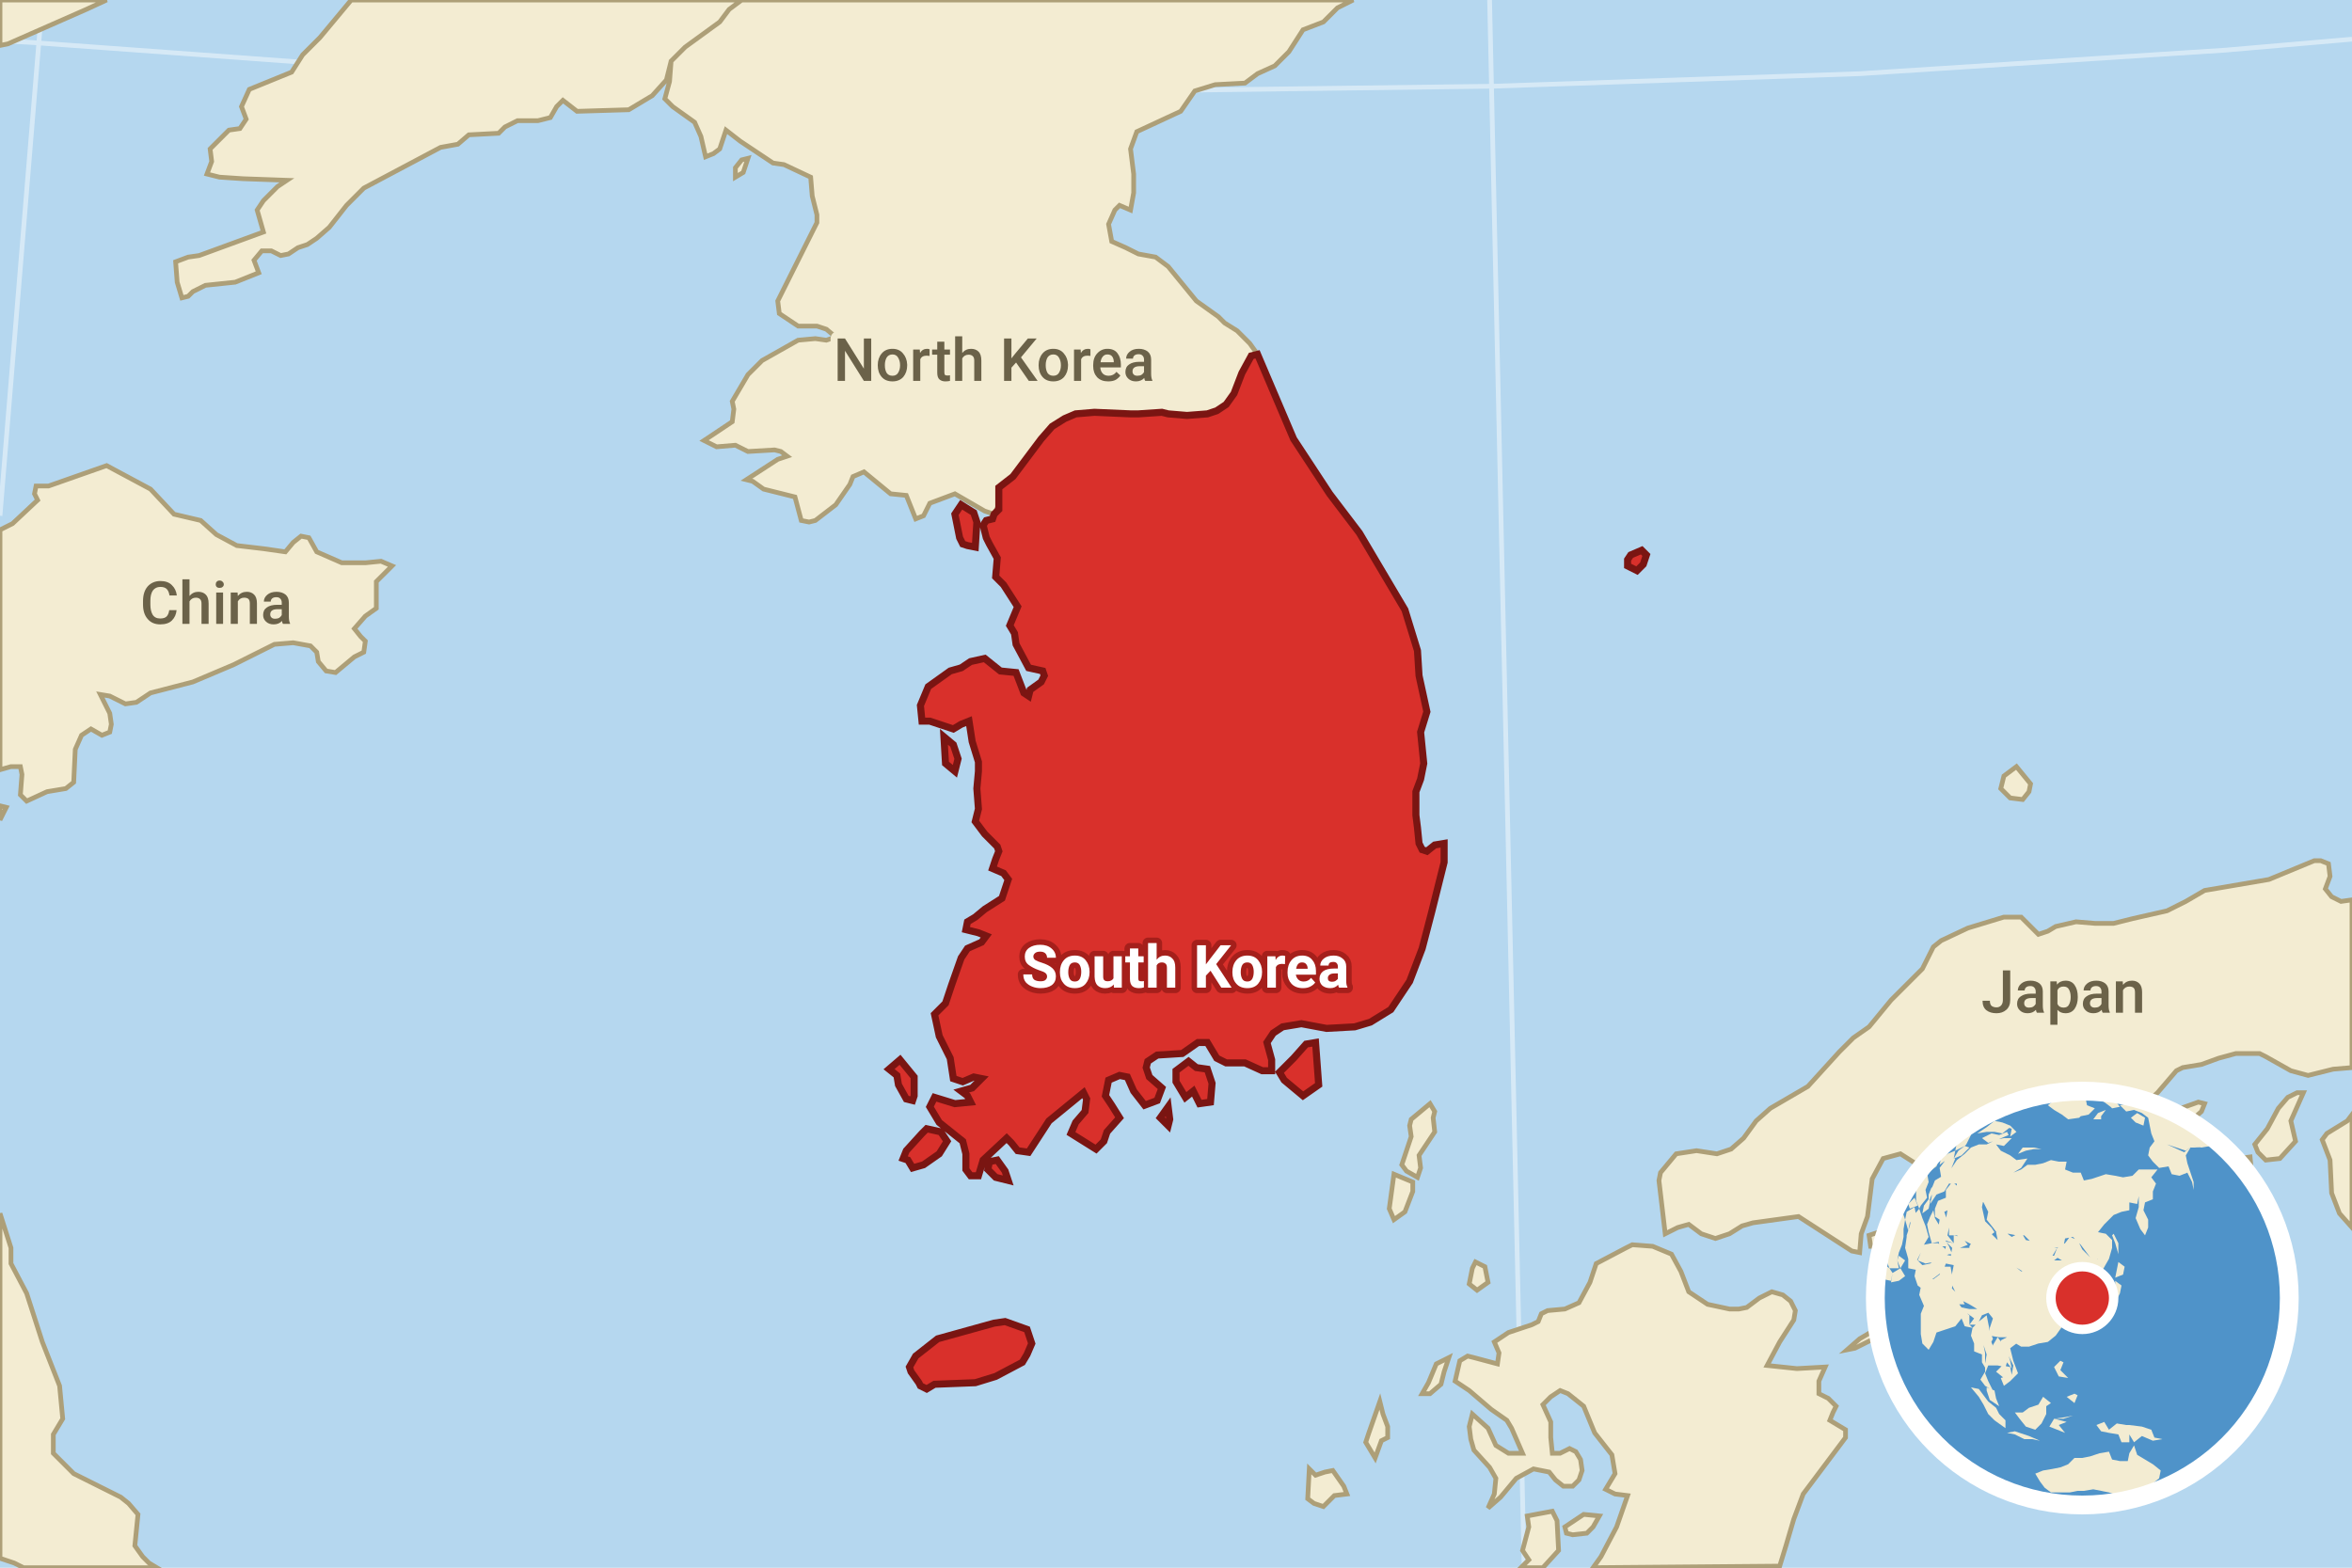
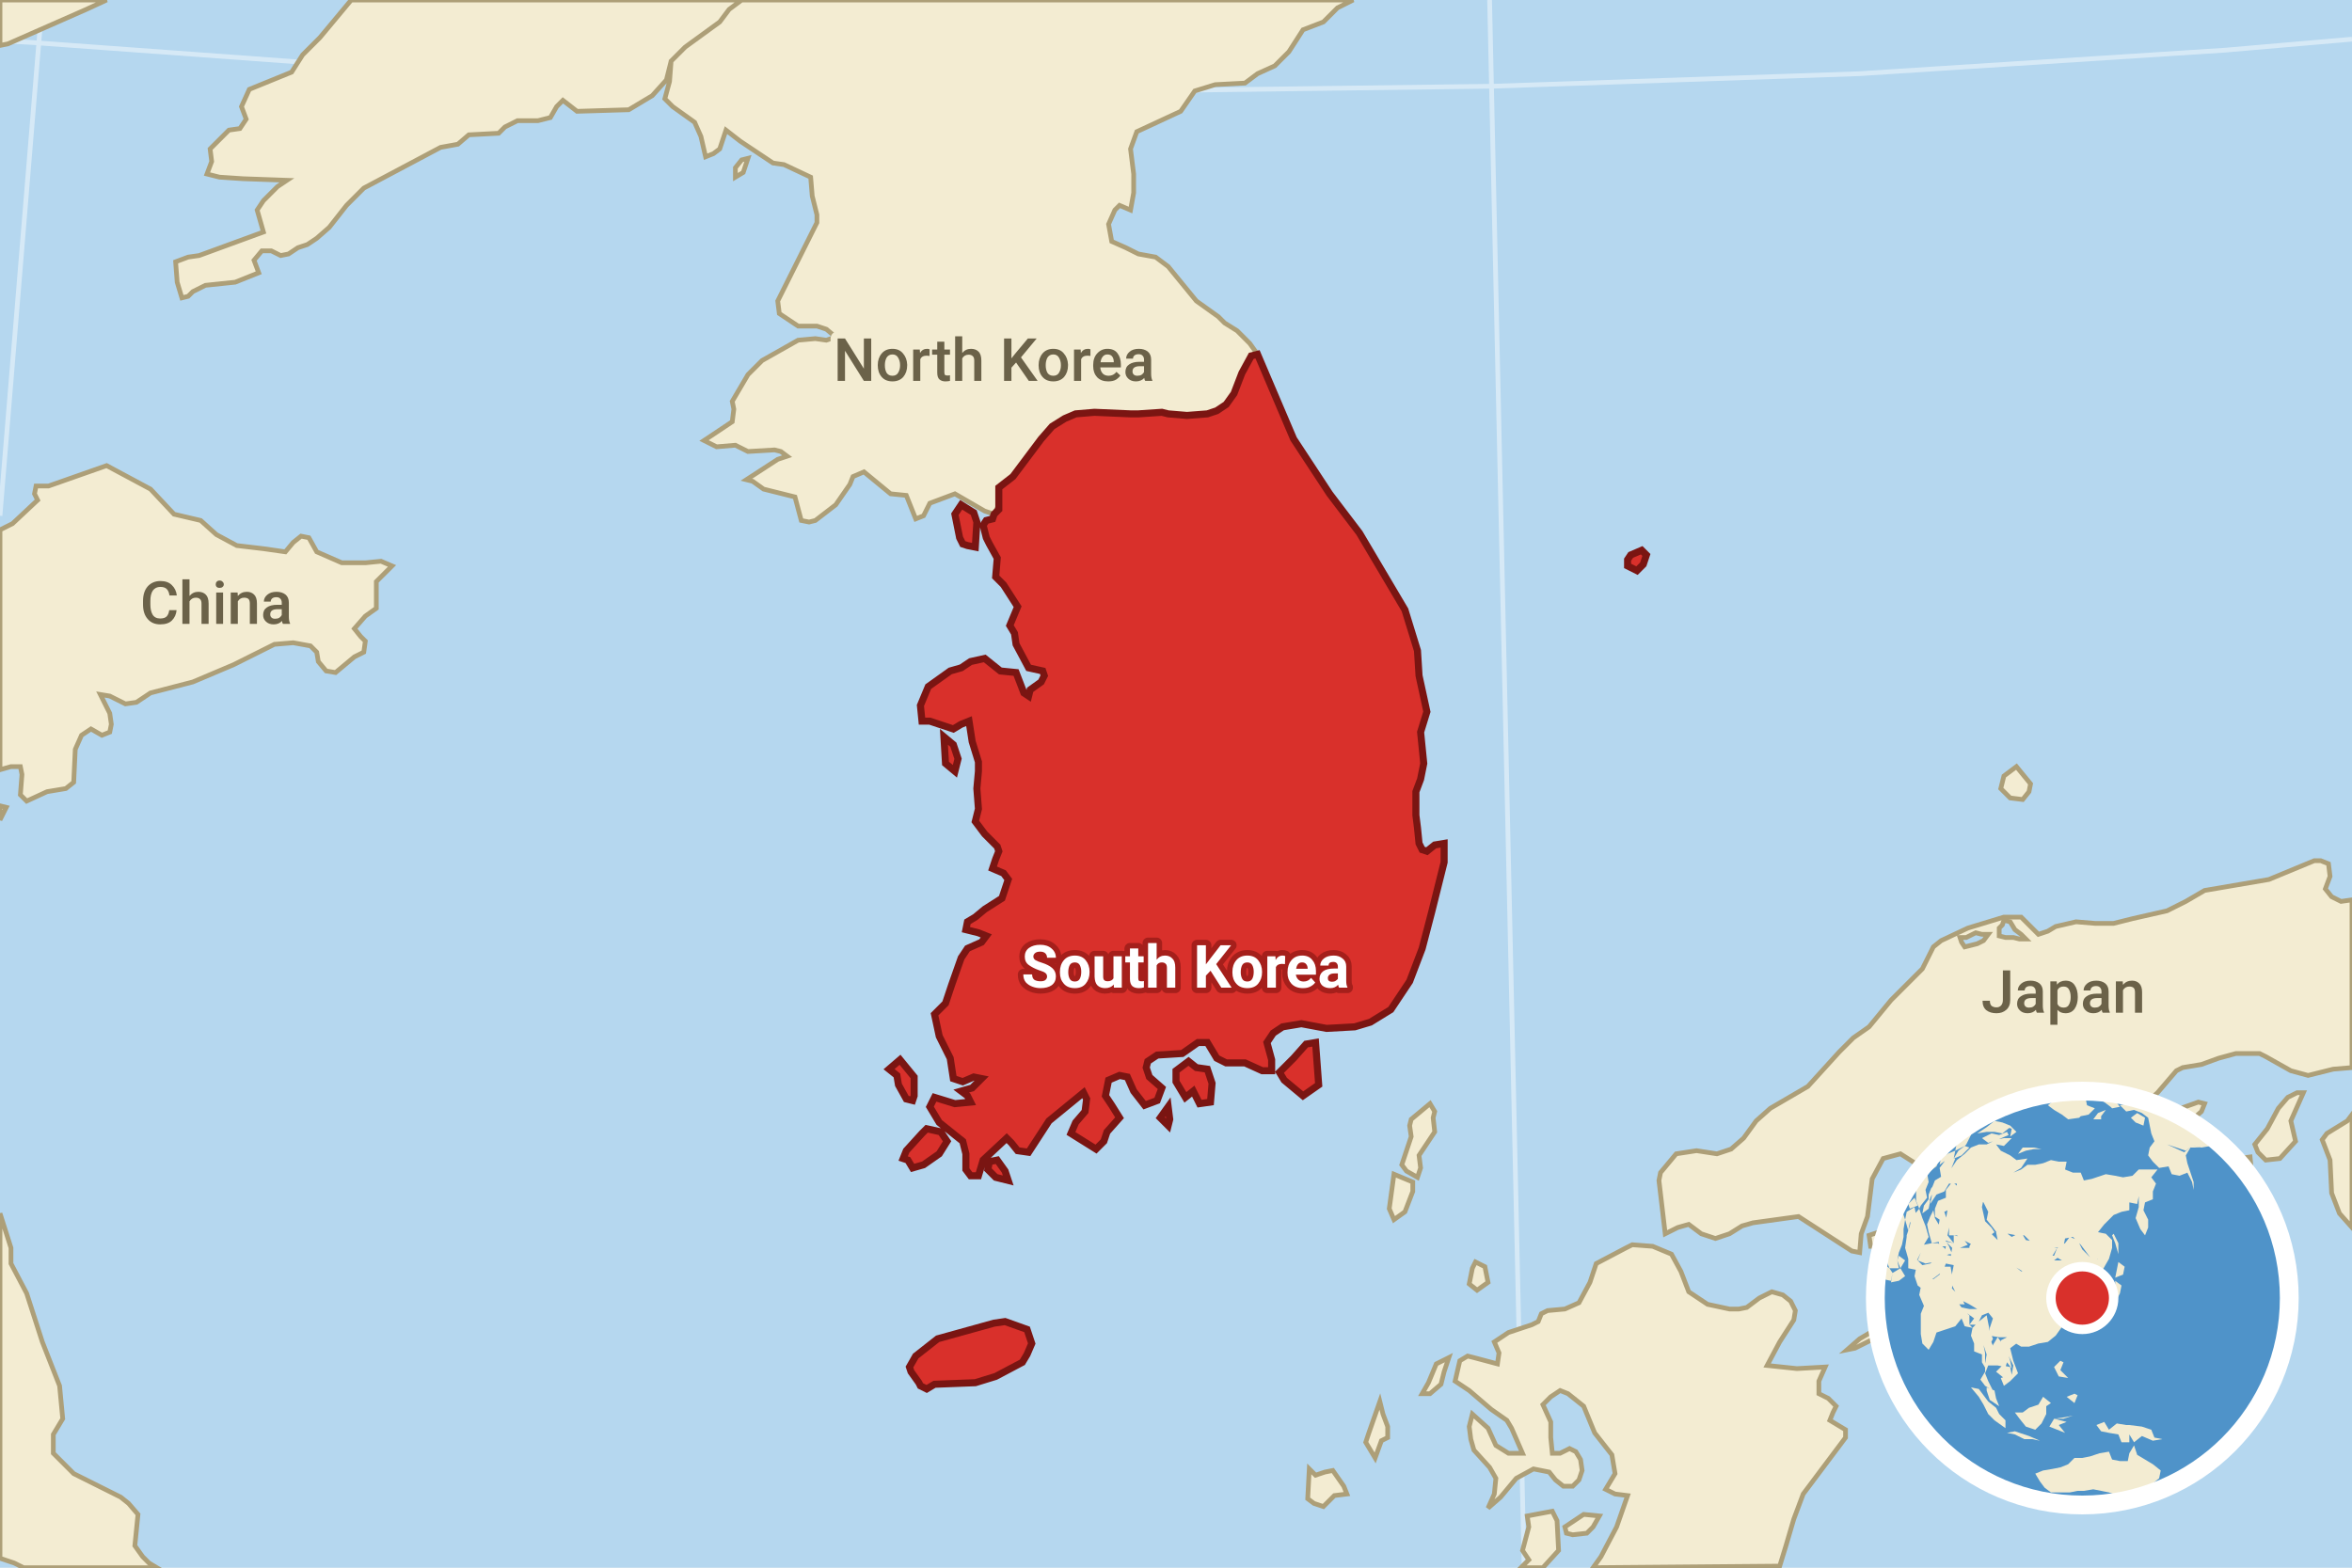
<svg xmlns="http://www.w3.org/2000/svg" viewBox="0 0 150 100">
  <style>.o{fill:#b5d7ef}.g{fill:none;stroke:#fff;stroke-opacity:.45;stroke-width:.3}.l{fill:#f3ecd2;stroke:#ad9f78;stroke-width:.3}.t{fill:#d9302b;stroke:#7a1512;stroke-width:.45}.mh{fill:none;stroke:#fff;stroke-width:3}.m{fill:none;stroke:#d9302b;stroke-width:1.6}.io{fill:#4f93c9}.il{fill:#f3ecd2}.id{fill:#d9302b;stroke:#fff;stroke-width:.6}.ir{fill:none;stroke:#fff;stroke-width:1.2}.n{font:500 3.8px system-ui,-apple-system,'Segoe UI',Roboto,Arial,sans-serif;fill:#6b6249;text-anchor:middle;paint-order:stroke;stroke:#f3ecd2;stroke-width:.9;stroke-linejoin:round}.fb{fill:none;stroke:#00000040;stroke-width:.15}.tn{font-weight:650;fill:#fff;stroke:#a51f1b;stroke-width:.7}.tn .fb{stroke:#ffffffb0;stroke-width:.3}.lk{fill:#b5d7ef;stroke:#ad9f78;stroke-width:.3}.pin{fill:#d9302b;stroke:#7a1512;stroke-width:.5}.pd{fill:#fff}.pc{font-weight:700;fill:#8a1814;stroke-width:1.1}</style>
  <rect class="o" width="150" height="100" />
  <path class="g" d="M0 32.9L2.7 0M97.2 100L95 0M0 2.6L1.9 2.7L25.2 4.4L48.5 5.4L71.9 5.8L95.2 5.5L118.6 4.7L141.9 3.2L150 2.5" />
  <path class="l" d="M86.3 0L85.3 0.5L84.4 1.4L83.1 1.9L82.2 3.3L81.3 4.2L80.2 4.7L79.4 5.3L77.5 5.4L76.2 5.8L75.3 7.1L72.5 8.4L72.1 9.5L72.3 11.1L72.3 12.3L72.1 13.4L71.4 13.1L71.1 13.4L70.7 14.3L70.9 15.4L71.8 15.8L72.6 16.2L73.7 16.4L74.5 17L76.3 19.2L77.7 20.2L78.1 20.6L78.9 21.1L79.7 21.9L80.2 22.6L79.8 22.7L79.2 23.8L78.7 25.1L78.2 25.8L77.6 26.2L77 26.4L75.7 26.5L74.5 26.4L74.1 26.3L72.6 26.4L72.1 26.4L69.8 26.3L68.6 26.4L67.9 26.7L67.1 27.2L66.4 28L65.8 28.8L64.6 30.4L63.7 31.1L63.7 32.2L63.4 32.8L62.8 32.6L60.9 31.5L59.3 32.1L58.9 32.9L58.4 33.1L57.8 31.6L56.8 31.5L55.1 30.1L54.4 30.4L54.2 30.9L53.3 32.2L52 33.2L51.6 33.3L51.1 33.2L50.7 31.7L48.7 31.2L48 30.7L47.6 30.6L49.6 29.3L50.2 29.1L49.8 28.8L49.4 28.7L47.7 28.8L46.9 28.4L45.7 28.5L44.9 28.1L46.7 26.9L46.8 26.1L46.7 25.6L47.7 23.9L48.6 23L50.9 21.7L52 21.6L52.7 21.7L53.3 21.5L52.7 21L52.1 20.8L50.9 20.8L49.7 20L49.6 19.2L52.1 14.2L52.1 13.7L51.8 12.5L51.7 11.3L50 10.5L49.3 10.4L47.2 9L46.3 8.3L45.9 9.5L45.5 9.8L45 10L44.7 8.7L44.3 7.8L42.9 6.8L42.4 6.3L42.7 5.2L42.8 3.9L43.7 3L45.9 1.4L46.5 0.6L47.3 0L86.3 0ZM47.4 11L46.9 11.3L46.9 10.7L47.3 10.2L47.7 10.1ZM129.4 50.5L129 51L128.2 50.9L127.6 50.3L127.8 49.5L128.6 48.9L129.5 50ZM146.4 72.8L145.4 73.9L144.5 74L144 73.5L143.8 73L144.6 72L145.3 70.7L145.9 70L146.5 69.7L146.9 69.7L146.1 71.5ZM97 100L97.5 99.5L97.1 98.9L97.5 97.4L97.4 96.7L99 96.4L99.3 97L99.4 98.9L98.4 100L97 100ZM89.6 77.3L88.9 77.8L88.6 77.1L88.9 74.9L90.1 75.4L90.1 76ZM90.6 74.5L90.4 75.1L89.7 74.7L89.4 74.3L90 72.5L89.9 71.8L90 71.4L91.2 70.4L91.5 70.9L91.4 71.3L91.5 72.2L90.5 73.7ZM83.5 93.7L83.9 94.1L84.5 93.9L85 93.8L85.7 94.8L85.9 95.3L85.1 95.4L84.4 96.1L83.8 95.9L83.4 95.6ZM101.2 97.8L100.3 97.9L99.9 97.8L99.8 97.4L101 96.6L102 96.7L101.6 97.4ZM140.4 70.9L139.5 71.7L139.3 71.1L138.8 70.8L140.2 70.3L140.6 70.4ZM87.7 93L87.1 92L87.3 91.4L88 89.4L88.2 90.2L88.5 91L88.5 91.7L88.1 91.9ZM91.9 88.3L91.2 88.9L90.7 88.9L91.1 88.2L91.6 87L92.4 86.6L92.1 87.5ZM94.9 81.8L94.2 82.3L93.7 81.9L93.9 80.9L94.1 80.5L94.7 80.8ZM122.9 76.4L122.6 76.9L121.7 76.8L122.1 76.3L122.3 75.8L122.7 76.2ZM119.8 78.6L120.3 79L121.5 78.8L121.3 79.3L120.8 79.7L119.9 79.5L119.3 79.5L119.2 78.8ZM101.6 100L102.1 99.3L103.1 97.4L103.8 95.4L103 95.3L102.4 95L103 94L102.8 92.8L101.7 91.4L101 89.7L100 88.9L99.5 88.7L98.9 89.1L98.4 89.6L98.9 90.7L98.9 91.7L99 92.7L99.5 92.7L100.1 92.4L100.5 92.6L100.8 93.1L100.9 93.8L100.7 94.4L100.3 94.8L99.7 94.8L99.2 94.4L98.8 93.9L97.8 93.7L96.7 94.3L95.7 95.5L94.9 96.2L95.3 95.3L95.4 94.3L95 93.6L94 92.5L93.8 91.8L93.7 91L93.9 90.2L94.9 91.1L95.4 92.2L96.2 92.7L97.1 92.7L96.4 91.1L96.1 90.6L95.1 89.9L93.7 88.7L92.8 88.1L93.1 86.8L93.6 86.5L94 86.6L95.5 87L95.6 86.3L95.3 85.6L96.2 85L97.7 84.5L98.1 84.3L98.3 83.8L98.7 83.6L99.8 83.5L100.7 83.1L101.4 81.8L101.6 81.2L101.8 80.6L103.7 79.6L104.1 79.4L105.4 79.5L106.6 80L107.2 81.1L107.7 82.4L108.9 83.2L110.3 83.5L110.9 83.5L111.4 83.4L112.2 82.8L113 82.4L113.7 82.6L114.2 83L114.5 83.6L114.4 84.2L113.5 85.6L112.7 87.1L114.6 87.3L116.4 87.2L116 88.1L116 88.9L116.6 89.2L117.1 89.7L116.9 90.1L116.7 90.6L117.7 91.2L117.7 91.7L117.4 92.1L115 95.3L114.4 96.9L113.9 98.6L113.5 99.9L101.6 100ZM140.7 73.6L142.1 74L143.5 73.8L143.7 76L143.9 76.8L144.3 77.4L144.2 78.4L144.9 78.7L143 79.9L141.4 81.5L140.7 82.6L140.2 83.7L139.8 84.8L139.7 86L139.1 85.6L137.3 83.7L136.2 83.2L134.5 83.1L133.9 83.2L130.5 85.2L130.1 86.6L129.2 88.7L128.8 89.4L128.3 89.6L128 89.9L127.7 91.7L126.6 92.8L126 92.9L124.8 92.6L124.3 92.8L124.9 91.1L123.8 90.9L122.7 91L122.6 89.9L122 89.3L122.4 88.5L122.4 87.8L122.6 87.4L122.7 86.9L122.7 86.4L122 86.3L121.5 86L121.6 84.8L120.3 85L118.3 86L117.8 86.1L118.6 85.4L120.3 84.4L121 83.8L122.7 82.3L123.8 81.5L124.3 80.3L124.4 79.5L124.8 78.8L125 77.8L125.6 77.4L126.5 76.4L127 76.5L127.7 77.6L128.6 78.4L129.2 78.3L130.2 77.8L130.7 77.6L132 77.6L133 77L133.5 76.4L133.6 75.6L133.1 74.3L133.7 74.4L134.2 74.3L135.3 73.3L136.5 72.8L137.8 72.6L139.2 72.9ZM150 78.3L149.2 77.4L148.7 76.1L148.6 74L148.1 72.7L148.4 72.3L149.7 71.5L150 71.1L150 78.3ZM150 68.1L148.8 68.2L147.2 68.6L146.1 68.3L144.5 67.4L144.1 67.2L142.6 67.2L141.5 67.5L140.4 67.9L139.2 68.1L138.8 68.3L137.6 69.7L136.6 70.6L135.7 71L133.7 71.3L132.7 71.6L131.7 72.1L130.3 72.7L129.1 73.3L128.4 73.8L127.2 73.5L124.8 74.6L123.6 74.7L122.3 74.3L121.2 73.6L120.1 73.9L119.4 75.2L119.1 77.6L118.7 78.7L118.6 79.9L118.1 79.8L114.7 77.6L111.8 78L111.1 78.2L110.3 78.7L109.4 79L108.5 78.7L107.7 78.1L107 78.3L106.2 78.7L105.8 75.3L105.9 74.8L106.4 74.2L106.9 73.6L108.2 73.4L109.5 73.6L110.4 73.3L111.2 72.6L112 71.5L112.9 70.7L114.1 70L115.3 69.3L116.3 68.2L117.3 67.1L118.2 66.2L119.2 65.5L120.6 63.8L122.6 61.8L123.3 60.4L123.8 60L125.5 59.2L127.8 58.5L128.9 58.5L130 59.6L130.6 59.4L131.1 59.1L132.4 58.8L133.6 58.9L134.8 58.9L136 58.6L138.2 58.1L139.4 57.5L140.6 56.8L144.7 56.1L147.6 54.9L148 54.9L148.5 55.1L148.6 55.9L148.3 56.7L148.7 57.2L149.3 57.5L150 57.4L150 68.1ZM47.3 0L46.5 0.6L45.9 1.4L43.7 3L42.8 3.9L42.5 5.1L41.6 6.1L40.1 7L36.8 7.1L35.9 6.4L35.5 6.8L35.1 7.5L34.3 7.7L33 7.7L32.2 8.1L31.8 8.5L29.9 8.6L29.2 9.2L28.1 9.4L23.2 12L22.1 13.1L21 14.5L20.2 15.2L19.6 15.6L19 15.8L18.4 16.2L17.9 16.3L17.3 16L16.7 16L16.2 16.6L16.5 17.4L15 18L13.1 18.2L12.3 18.6L12 18.9L11.6 19L11.3 18L11.2 16.7L12 16.4L12.7 16.3L16.8 14.8L16.4 13.4L16.8 12.8L17.7 11.9L18.3 11.5L15.5 11.4L14 11.3L13.2 11.1L13.5 10.3L13.4 9.5L14.6 8.3L15.3 8.2L15.7 7.6L15.4 6.8L15.9 5.7L18.6 4.6L19.3 3.5L20.4 2.4L22.4 0L47.3 0ZM6.8 0L5.5 0.6L0.5 2.8L0 2.9L0 0ZM0 33.8L0.8 33.4L2.4 31.9L2.2 31.5L2.3 31L3.1 31L6.8 29.7L9.6 31.2L11.1 32.8L12.8 33.2L13.8 34.1L15.1 34.8L16.8 35L18.2 35.2L18.7 34.6L19.2 34.2L19.7 34.3L20.2 35.2L21.8 35.9L23.3 35.9L24.3 35.8L25 36.1L24 37.1L24 38.8L23.3 39.3L22.6 40.1L23 40.6L23.3 40.9L23.2 41.6L22.6 41.9L21.4 42.9L20.8 42.8L20.3 42.2L20.2 41.6L19.8 41.2L18.7 41L17.5 41.1L14.9 42.4L12.3 43.5L9.6 44.2L8.7 44.8L8 44.9L7 44.4L6.4 44.3L7 45.5L7.1 46.2L7 46.7L6.5 46.9L5.8 46.5L5.2 46.9L4.8 47.8L4.7 49.9L4.2 50.3L3 50.5L1.7 51.1L1.3 50.7L1.4 49.4L1.3 48.9L0.7 48.9L0 49.1L0 33.8ZM0 51.4L0.4 51.5L0 52.3L0 51.4ZM0 77.4L0.7 79.6L0.7 80.6L1.7 82.5L2.7 85.6L3.8 88.4L4 90.5L3.4 91.5L3.4 92.7L4.7 94L7.7 95.5L8.2 95.9L8.8 96.6L8.6 98.6L9.1 99.3L9.5 99.7L10 100L1.5 100L0.9 99.7L0 99.4L0 77.4Z" />
  <path class="t" d="M63.4 32.8L63.7 32.5L63.7 32.2L63.7 31.1L64.6 30.4L65.8 28.8L66.4 28L67.1 27.2L67.9 26.7L68.6 26.4L69.8 26.3L72.1 26.4L72.6 26.4L74.1 26.3L74.5 26.4L75.7 26.5L77 26.4L77.6 26.2L78.2 25.8L78.7 25.1L79.2 23.8L79.8 22.7L80.2 22.6L82.5 28L84.8 31.5L86.7 34L89.6 38.9L90.4 41.5L90.5 43.1L91 45.4L90.6 46.7L90.8 48.7L90.6 49.7L90.3 50.5L90.3 52L90.4 52.8L90.5 53.8L90.7 54.2L91 54.3L91.5 53.9L92.1 53.8L92.1 55L91.3 58.2L90.7 60.5L89.9 62.6L88.7 64.4L87.4 65.2L86.4 65.5L84.6 65.6L83 65.3L81.8 65.5L81.2 65.9L80.8 66.5L81.1 67.6L81.1 68.3L80.5 68.3L79.4 67.8L78.2 67.8L77.6 67.5L77 66.5L76.4 66.5L75.4 67.2L73.8 67.3L73.2 67.7L73.1 68.1L73.3 68.7L74.1 69.4L73.8 70.2L73 70.5L72.3 69.6L71.9 68.7L71.4 68.6L70.7 68.9L70.5 69.9L70.9 70.5L71.4 71.3L70.6 72.2L70.4 72.8L69.9 73.3L68.3 72.3L68.6 71.6L69.2 70.9L69.3 70.1L69.1 69.7L66.9 71.5L65.6 73.5L64.9 73.4L64.5 72.9L64.2 72.6L62.7 74L62.4 75L61.9 75L61.6 74.6L61.6 73.6L61.4 72.8L59.9 71.6L59.3 70.6L59.6 70L60.9 70.4L61.9 70.3L61.7 69.9L61.3 69.6L62 69.4L62.6 68.8L62.1 68.7L61.4 69L60.8 68.8L60.6 67.5L59.9 66.1L59.6 64.7L60.3 64L60.7 62.8L61.3 61.1L61.7 60.5L62.6 60.1L62.9 59.7L62.4 59.5L61.6 59.3L61.7 58.8L62.2 58.5L62.8 58L63.9 57.3L64.3 56.1L64 55.7L63.3 55.4L63.5 54.8L63.7 54.3L63.6 54L62.8 53.2L62.2 52.4L62.4 51.6L62.3 50.3L62.4 49.2L62.4 48.6L62 47.3L61.8 46L61.3 46.2L60.8 46.5L59.3 46L58.8 46L58.7 45L59.2 43.8L60.6 42.8L61.3 42.6L61.9 42.2L62.8 42L63.8 42.8L64.8 42.9L65.3 44.2L65.6 44.4L65.7 44L66.4 43.5L66.6 43.1L66.5 42.8L65.6 42.6L64.8 41.1L64.7 40.4L64.4 39.9L64.9 38.7L64 37.3L63.5 36.8L63.6 35.6L63.1 34.7L62.9 34.3L62.7 33.5L62.9 33.2L63.3 33.1ZM84.1 69.2L83.1 69.9L81.9 68.9L81.6 68.4L82.5 67.5L83.3 66.6L83.9 66.5ZM77.3 69.1L77.2 70.3L76.5 70.4L76.1 69.6L75.6 70L75 69L75 68.3L75.8 67.7L76.3 68.1L77 68.2ZM58.9 74.3L58.2 74.5L57.9 74L57.6 73.9L57.8 73.4L58.8 72.3L59.1 72L60 72.2L60.4 72.8L59.9 73.6ZM62.3 33.3L62.2 34.9L61.7 34.8L61.4 34.7L61.2 34.3L60.9 32.8L61.3 32.2L62.1 32.7ZM64.1 74.7L64.3 75.3L63.5 75.1L63 74.6L63.1 74.1L63.6 74ZM74.6 71.4L74.5 71.8L74 71.3L74.5 70.6ZM61.1 48.4L60.9 49.2L60.3 48.7L60.2 47L60.8 47.5ZM58.3 69.9L58.2 70.2L57.8 70.1L57.3 69.2L57.2 68.6L56.7 68.2L57.4 67.6L58.3 68.7ZM104.8 36L104.4 36.4L103.8 36.1L103.8 35.7L104 35.4L104.7 35.1L105 35.4ZM59.6 88.3L59.1 88.6L58.7 88.4L58.6 88.2L58.1 87.5L58 87.2L58.4 86.5L59.8 85.4L63.4 84.4L64.1 84.3L65.5 84.8L65.8 85.7L65.5 86.4L65.2 86.9L63.5 87.8L62.2 88.2Z" />
+   <path class="lk" d="M125.6 59.7L126 59.5L126.4 59.6L126.8 59.6L126.5 60L126.1 60.2L125.7 60.3L125.3 60.4L125.1 60.1L125 59.8L125.4 59.8ZM127.7 59L127.8 58.7L128.2 58.8L128.5 59.3L128.9 59.6L129.2 59.9L128.8 59.9L128.4 59.8L127.9 59.8L127.5 59.7L127.5 59.2Z" />
  <g class="n tn">
    <text x="75.6" y="63.0">South Korea</text>
  </g>
  <g class="n">
    <text x="131.6" y="64.6">Japan</text>
    <text x="63.4" y="24.3">North Korea</text>
    <text x="13.8" y="39.8">China</text>
  </g>
  <circle class="io" cx="132.8" cy="82.8" r="13.2" />
  <path class="il" d="M137.9 70.6L138.4 70.9L138.9 71.2L139.6 71.6L140.1 72L140.6 72.5L141 73.1L140.4 73.2L139.8 73.1L139.4 73.4L138.2 73L137.4 72.8L137.2 72.3L137.1 71.8L137 71.3L136.6 71L136.1 70.8L135.6 70.9L135.2 70.5L135.7 70.4L136.2 70.5L136.7 70.6L137.2 70.7L136.7 70.3L136.1 70.1L135.6 70.1L135.1 70L134.5 69.8L134 69.7L133.5 69.6L134.3 69.7L135.2 69.8L136.1 70L136.9 70.3L137.4 70.4ZM134.6 70.6L134.2 70.3L133.7 70L134.3 70L134.8 70L135.3 70.2L134.8 70.1L135.2 70.6L134.7 70.7ZM135.9 71.3L136.3 71L136.8 71.3L136.7 71.8L136.2 71.6ZM134 71.4L133.5 71.4L133.8 71L134.3 70.8L134 71.2ZM142.7 74L142.1 73.9L141.7 73.6L141.2 73.3L140.8 72.8L140.4 72.3L139.9 71.8L139.3 71.4L138.7 71L138.2 70.7L138.7 71L139.2 71.2L139.6 71.5L140.3 72L141.1 72.5L141.8 73.1L142.4 73.8ZM137.4 72.8L138.2 73L139.3 73.5L139.8 73.1L140.3 73.2L139.7 73.2L139.4 73.7L139.5 74.2L139.7 74.8L139.9 75.4L139.9 75.9L139.8 75.4L139.5 74.8L139 75L138.5 74.9L138.3 74.4L137.7 74.5L137.3 74.1L137 73.7L137.1 73.2ZM127.2 78.6L126.8 78.9L126.2 79.1L125.8 79.4L125.2 79.1L124.8 78.8L124.3 78.8L124.3 78.3L124.1 77.8L124.2 77.2L123.4 77.6L123.4 77.1L123.6 76.6L124.1 76.4L124.1 75.9L124.5 75.4L124.9 75.7L125 76.3L125.5 76.2L126 76.3L126.5 76.5L126.4 77L126.6 77.9L127 78.3ZM123.4 77.6L123.9 77L124.1 77.6L124.3 78.3L124.2 78.8L124.6 79.3L124 79.1L123.7 79.5L123.6 79L123.6 78.4L123.7 77.8ZM135.8 90.9L136.6 91L137.2 91.2L137.4 91.7L137.9 91.8L137.3 91.9L136.6 91.6L136.1 92L135.8 91.5ZM135.8 90.9L135.8 91.5L135.8 92L135.3 92L135.1 91.5L134.5 91.4L134 91.3L133.7 90.9L134.2 90.7L134.5 91.2L135 90.8L135.6 90.9ZM130.5 89.7L130.5 90.2L130.2 90.8L129.8 91.2L129.2 91L128.8 90.5L128.5 90.1L129 90.1L129.6 90.2L130 89.8ZM131.7 90.4L132.2 90.3L131.6 90.5L131 90.5L131.8 90.7L131.3 90.9L131.7 91.4L131.2 91.2L130.7 91L131 90.5ZM128.5 91.3L129.4 91.6L130.1 91.9L129.6 91.8L129.1 91.8L128.5 91.5L128 91.4ZM127.5 90.2L127.9 90.6L127.9 91.1L127.2 90.6L126.8 90.2L126.5 89.6L126.2 89.1L125.7 88.5L126.2 88.6L126.5 89L126.8 89.4L127.3 89.8ZM119.6 83.6L119.6 82.7L120 82.4L120 82.9L119.8 83.4ZM119.7 81.5L119.6 82.2L119.6 82.7L119.6 83.4L119.6 82.8L119.6 82.3ZM120.6 77.7L120.9 77.2L120.7 77.7L120.6 78.2L120.6 78.7L120.3 79.4L120 79.9L119.9 80.4L119.9 79.9L120.1 79L120.4 78.2L120.6 77.7ZM129.2 73.2L129.7 73.2L130.2 73.3L129.7 73.3L129.2 73.4L128.7 73.6L129 73.2ZM134.8 78.7L135.1 79.3L135.1 80L134.9 79.3L134.7 78.8ZM133.3 81.4L133.3 80.8L133.8 80.3L133.3 80.2L133 79.8L132.7 79.4L132.2 78.9L131.7 79L131.6 79.5L131 79.6L130.4 79.6L129.9 79.6L129.5 79.2L129.1 78.8L128.6 78.8L128.1 78.7L127.4 78.7L127.1 78.3L126.7 77.8L126.8 77.3L126.5 76.7L126 76.3L125.5 76.2L125.1 76.5L124.8 76.1L124.8 75.5L124.3 75.5L124 76L123.5 76.2L123.1 76.8L123.2 76.3L123.2 75.8L123.4 75.3L123.9 75L124.4 74.6L124.8 74L125.3 73.6L125.7 73.2L126.2 73L126.7 73L127.3 72.7L127.8 72.6L128.3 72.6L127.8 73.1L127.3 73L127.6 73.4L128.2 73.7L128.6 74L129.3 73.9L128.9 74.5L128.4 74.8L128.9 74.6L129.3 74.3L129.8 74.3L130.3 74.2L130.8 74L131.3 74.1L131.8 74.1L131.7 74.6L132.2 74.8L132.7 74.8L132.9 75.3L133.4 75.2L134.3 74.9L134.9 75L135.4 75.1L136 75L136.4 74.6L137.1 74.6L137.6 74.6L137.2 75.1L137.5 75.5L137.3 76L137.3 76.5L136.8 76.7L136.7 77.2L137 77.8L137 78.3L136.8 78.8L136.5 78.4L136.2 77.7L136.4 77L136.4 76.3L136.3 76.8L135.8 76.7L135.8 77.2L135.3 77.3L134.8 77.5L134.2 78.1L133.8 78.6L134.3 78.7L134.7 79.1L134.7 79.6L134.5 80.3L134.1 81L133.7 81.3ZM128.2 72.5L128.3 72L127.7 71.8L127.2 71.8L126.7 71.9L127.2 71.5L127.7 71.6L128.2 71.8L128.6 72.2ZM132.6 71.3L131.9 71.4L131.5 71.1L131 70.8L130.6 70.5L131 70.2L131.5 70L132 69.7L132.5 69.7L133 70L133.1 70.5L133.6 70.7L133.2 71.1L132.7 71.2ZM125.5 72.1L125 72.3L124.6 72.6L124.9 72.2L125.4 71.9L125.9 71.6L126.4 71.3L126 71.7L125.5 72ZM121.1 80.1L121.5 80.4L121.2 80.9L121 80.4ZM121.6 77.3L122.1 77L122.2 77.5L121.8 78L121.7 78.5L121.5 77.8ZM121.2 80.9L121.5 81.4L121.1 81.7L120.6 81.8L120.7 81.2ZM127.3 87.5L127.7 87.1L128.2 87.2L128.3 87.7L127.8 87.9ZM127.9 87.2L127.4 87.1L126.8 87.1L126.6 87.6L126.8 88.1L127.1 88.7L126.6 88.4L126.3 88L126.6 87.5L126.6 87L126.7 86.4L126.5 85.8L127 85.6L127.2 86.1L127.7 86.3L128 86.9ZM128.3 87.3L128 86.9L127.7 86.3L127.1 86.3L127.1 85.8L127.4 85.3L127.7 85.7L128 86.2L128.2 86.8ZM127 85.6L126.5 85.8L126.6 86.3L126.6 86.9L126.7 87.4L126.4 86.9L126.4 86.4L125.9 86.2L125.9 85.7L125.7 85.2L125.8 84.7L126.2 84.3L126.7 83.9L126.8 84.4L126.9 84.9L127.1 85.4ZM127.6 87.9L128.3 87.7L128.4 87.1L128.1 86.5L127.7 86L127.6 85.5L128.2 85.2L128.6 85.7L128.2 86L128.4 86.8L128.7 87.6L128.2 88.1L127.8 88.4ZM133.3 81.4L133 81.8L132.9 82.3L132.4 82.4L132.3 81.8L132.9 81.6ZM132.5 82.5L133.1 82.6L133 83.1L132.5 83.3L132.5 82.7ZM127.3 78.6L127.9 78.6L128.3 78.9L128.9 78.6L129.2 79.1L129.7 79.2L130.1 79.6L130.6 79.6L131.2 79.6L130.9 80.1L131.4 80.1L131 80.4L130.5 80.7L130 80.9L129.5 81L129 81.1L128.5 80.8L127.9 80.5L127.6 80.1L127.2 79.7L127.4 79.1ZM126.9 83.7L126.4 83.9L126.1 84.5L125.6 84.5L125.9 84.1L125.5 83.8L125.1 84.1L124.7 84.6L124.1 84.8L123.5 85L123.3 85.6L123 86.1L122.6 85.7L122.5 85.1L122.5 84.6L122.5 83.8L122.7 83.3L122.4 82.6L122.5 82.1L122.8 81.6L123.3 81.6L123.7 81.3L123.9 80.8L124.4 80.8L124.5 81.4L124.5 82.1L124.4 82.6L124.8 83L125.1 83.4L125.6 83.5L126.1 83.5L126.6 83.4ZM125.8 84.7L125.3 84.6L125.1 84.1L125.2 83.6L125.6 83.9L125.6 84.5ZM125.3 83.2L124.8 83.2L124.4 82.6L124.4 82.1L124.8 82.5L125.2 83ZM124.6 80.7L124.1 80.6L123.9 81.1L123.5 81.4L123.1 81.7L122.7 82.3L122.3 82L122.1 81.4L122.2 80.9L122.2 80.3L122.6 80.7L123.1 80.6L123.5 80.3L123.9 80L124.4 80.1ZM123.6 79.3L124 79.6L124.3 80L123.8 80.2L123.3 80.5L122.8 80.6L122.3 80.4L122.5 79.9L122.7 79.4L123.2 79.3ZM123.7 79.5L124 79L124.3 79.5L124.5 80L124 80L124.1 79.5ZM124.6 78.8L125.1 78.9L125.5 79.4L125 79.6L124.5 79.6L124.1 79.2L124.6 79.3ZM123.3 77.2L123.4 77.7L123.7 78.2L123.6 78.7L123.7 79.2L123.2 79.3L123 78.6L122.9 78.1L123.1 77.6ZM121.6 78.8L121.8 78.2L121.9 77.7L122.4 77.1L122.6 77.7L122.8 78.2L123 78.9L122.7 79.4L122.5 79.9L122.2 80.5L122.2 81L121.7 80.9L121.7 80.3L121.5 79.6L121.6 78.9ZM121.7 76.8L122.1 76.4L122.3 76.9L121.8 77.1ZM126.7 71.9L127.2 71.8L127.7 71.8L128.2 71.9L127.7 72.3L127.2 72.2L126.7 72.2L126.1 72.3ZM125.6 73.2L125.1 73.7L124.6 73.9L124.9 73.4L125.3 73.1ZM124.7 73.9L124.5 74.4L124.3 74.9L123.8 75.1L123.7 74.5L124 74.1L124.2 73.6L124.7 73.4L124.6 73.9ZM125.3 73.1L124.7 73.4L124.8 72.9L125.2 72.6L125.7 72.4L125.4 73ZM123.7 74.3L123.8 73.8L124.2 73.5L124.1 74ZM125.7 72.4L125.2 72.6L124.7 72.7L125.1 72.3L125.6 72L126.1 71.9L125.7 72.3ZM123.7 73.9L123.5 74.4L123.1 74.7L123.3 74.2ZM122.4 77.1L122.2 76.6L122.2 76.1L122.2 75.6L122.5 75.1L122.9 74.8L123 75.4L122.8 75.9L122.9 76.4L122.5 76.9ZM126 71.5L125.4 71.9L124.9 72.2L125.5 71.8L125.9 71.5ZM139.5 94.2L138.9 94.5L139.5 94.2L139.9 93.9ZM132.5 95.1L132 95.2L131.4 95.2L130.8 95.2L130.4 94.9L130.1 94.5L129.8 94L130.3 93.8L130.9 93.7L131.4 93.6L131.9 93.4L132.3 93L132.8 93L133.3 92.9L133.9 92.7L134.5 92.6L134.7 93.1L135.2 93.2L135.7 93.2L135.8 92.7L136.1 92.2L136.3 92.8L136.8 93.1L137.3 93.4L137.8 93.8L137.7 94.3L137.2 94.7L136.6 95.1L136.1 95.3L135.6 95.3L135.1 95.4L134.5 95.2L134 95.1L133.5 95L132.9 95.1ZM125.6 79.5L125.9 79L126.5 78.8L127 78.7L127.4 79.1L127.2 79.7L127.6 80.1L127.9 80.5L128.4 80.7L128.9 81.1L129.5 81L130 80.9L130.5 80.7L131 80.4L131.5 80.4L131 80.1L131.2 79.6L131.7 79.3L132 78.9L132.5 79.1L132.8 79.7L133.3 80.2L133.9 80L133.7 80.5L133.4 81L133.1 81.4L132.6 81.5L132.2 82L131.6 82.2L131.7 81.7L131.2 82.1L131.3 82.6L131.8 82.5L131.3 82.9L131.4 83.4L131.6 84L131.6 84.5L131.1 85.2L130.6 85.6L130 85.7L129.4 85.9L128.9 85.9L128.4 85.6L128 85.3L127.5 85.3L126.9 85.2L126.9 84.7L127.1 84.1L126.7 83.6L126.1 83.5L125.6 83.2L125 82.9L124.7 82.4L124.4 81.8L124.5 81.2L124.6 80.7L124.4 80.2L124.5 79.6L125 79.6L125.6 79.6ZM124.8 72.6L124.4 72.9L123.9 73.3L123.5 73.7L123.1 74L123.5 73.7L123.8 73.3L124.2 72.9L124.6 72.6ZM126.9 71.2L127.4 71L126.9 71.3L126.3 71.5L126.7 71.2ZM123.1 76.6L123 77.1L122.6 77.4L122.7 76.9L123 76.5ZM123.2 75.7L123.2 76.2L123 76.7L123 76.2ZM132.5 89L132.3 89.5L131.8 89.1L132.3 88.9ZM131.6 86.9L131.4 87.4L131.9 87.9L131.3 87.8L131 87.2L131.4 86.8ZM126.7 88.5L127.2 88.7L127.3 89.2L127.5 89.7L126.9 89.3L126.7 88.7ZM130.5 89.7L130 89.8L129.6 90.2L129 90.1L129.4 89.8L130 89.6L130.3 89.1L130.8 89.5ZM128.1 72.4L127.4 72.7L126.8 72.9L126.4 72.6L127 72.3L127.5 72.4L128 72.2ZM120 80L120 80.6L120 81.2L120 80.7L120 80.2ZM135.3 82L135.2 82.5L134.9 83.1L134.3 83.4L133.8 83.2L133.5 83.9L133.1 83.5L133.6 83.2L134.1 82.9L134.4 82.5L134.9 82.3L134.9 81.7ZM135.5 80.8L135.4 81.3L134.9 81.5L135 81L135.1 80.5ZM120.7 81.2L120.6 81.7L120.1 81.6L120 81.1L120.1 80.6L120.5 80.9ZM121.3 77.2L121.5 77.8L121.4 78.4L121.4 78.9L121.3 79.4L121.1 79.9L121 80.4L121.1 80.9L120.5 80.9L120.3 80.4L120.3 79.8L120.5 79.1L120.7 78.6L120.9 78.1L121.1 77.6ZM120.6 78.7L120.6 78.2L120.7 77.7L120.9 77.2L121.2 76.6L121.6 76.1L121.5 76.6L121.4 77.2L121 77.7L120.7 78.2ZM122.8 74.2L122.4 74.7L122.1 75.1L121.9 75.6L121.6 76.1L121.2 76.6L120.9 77.2L121.1 76.6L121.4 76.2L121.8 75.4L122.4 74.7L122.7 74.3ZM119.9 82.7L119.6 82.3L119.6 81.8L119.7 81.2L119.8 80.7L119.9 80.2L120 80.7L119.9 81.2L119.8 81.8L119.9 82.5ZM120.1 82.2L119.9 82.7L119.8 81.9L119.9 81.4L119.9 81.9ZM119.9 79.9L119.8 80.4L119.7 81L119.7 81.5L119.7 81L119.9 80.1Z" />
  <circle class="id" cx="132.8" cy="82.8" r="2" />
  <circle class="ir" cx="132.8" cy="82.8" r="13.2" />
</svg>
